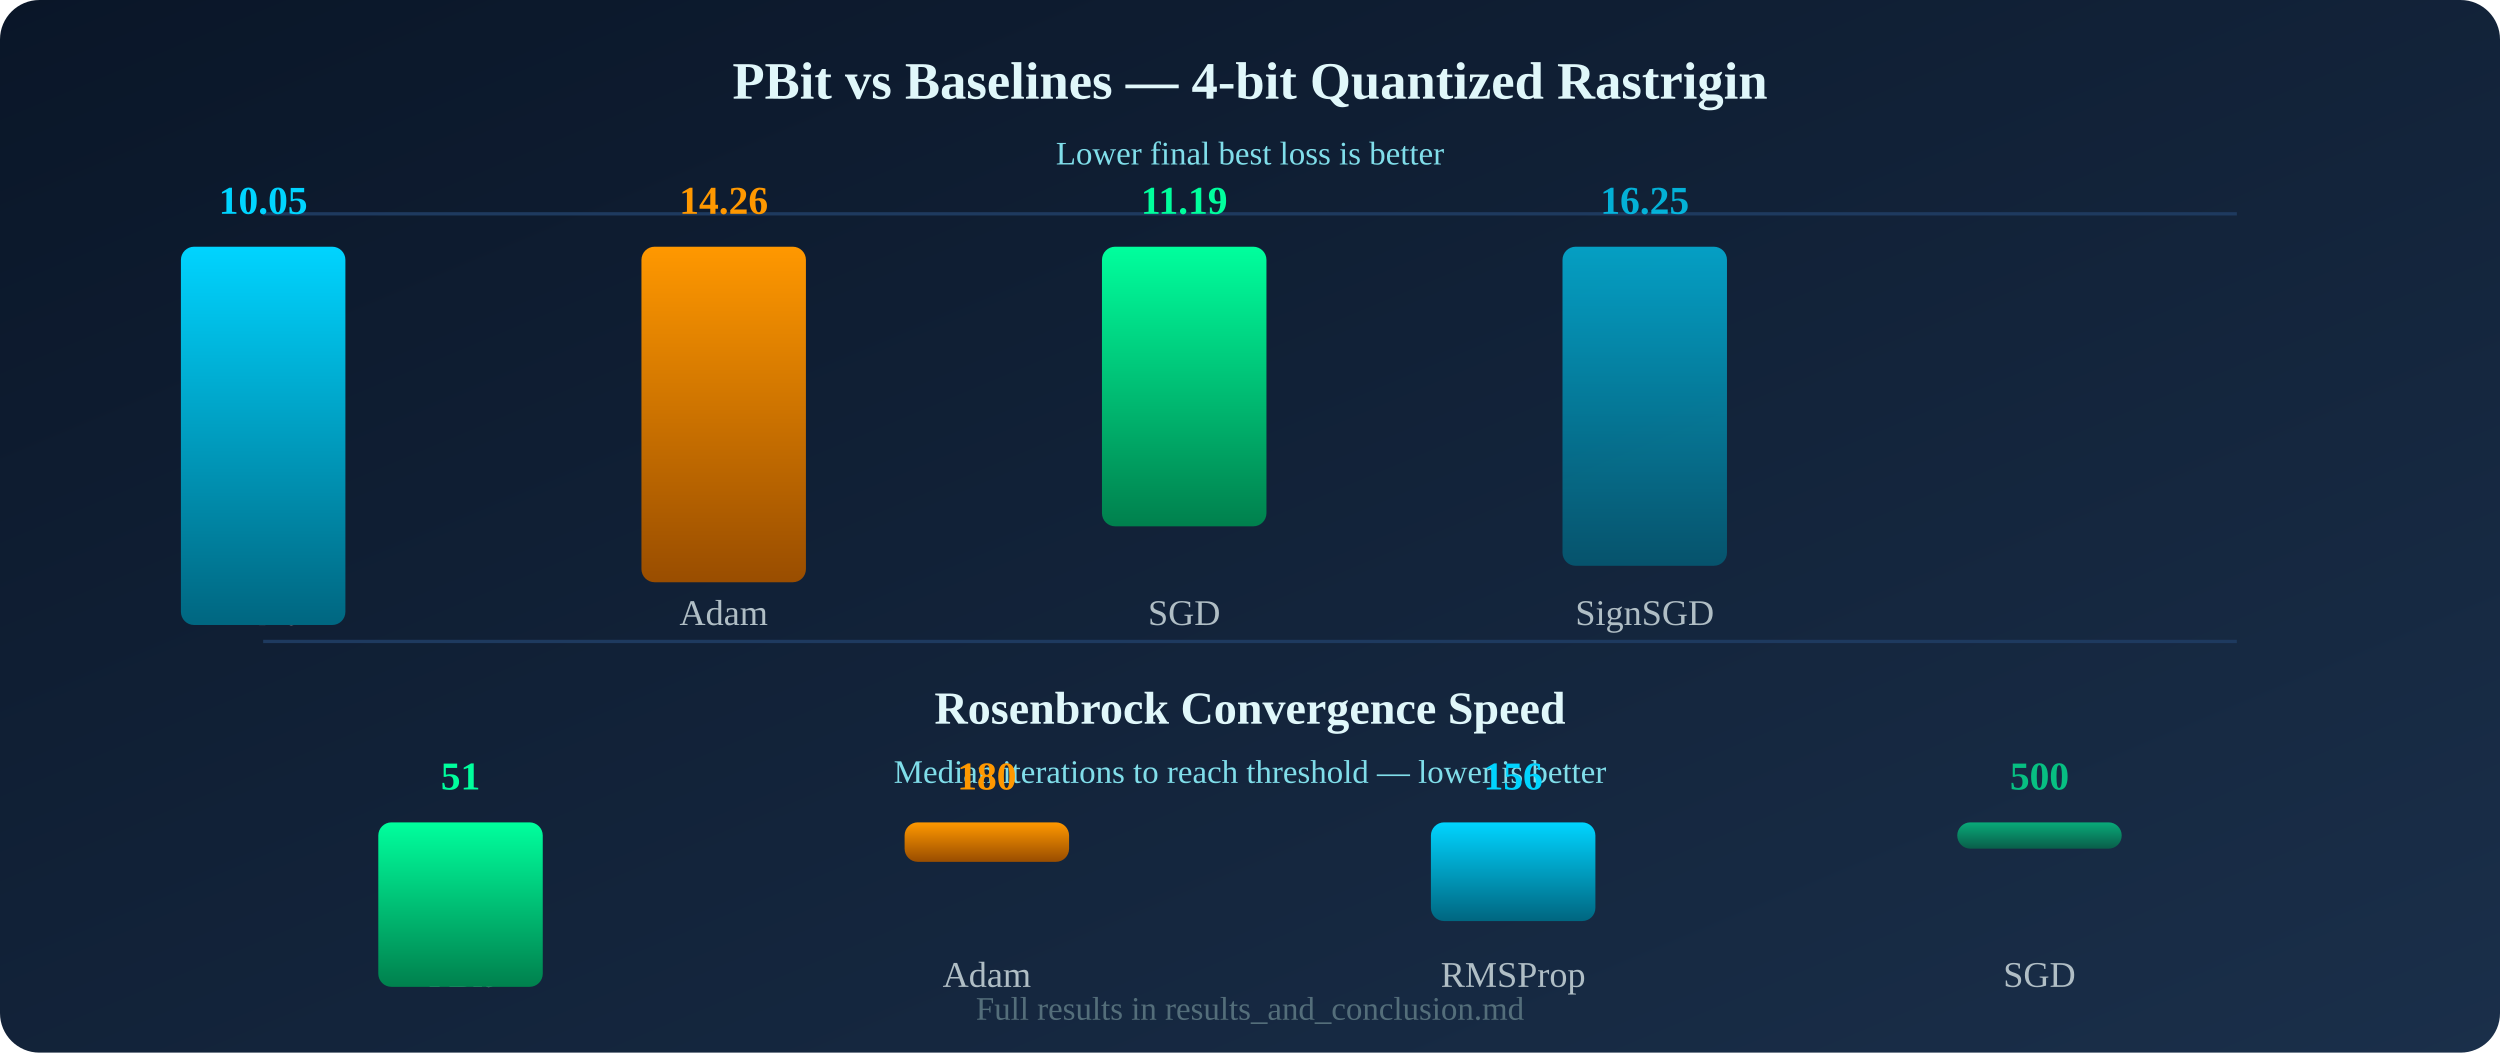
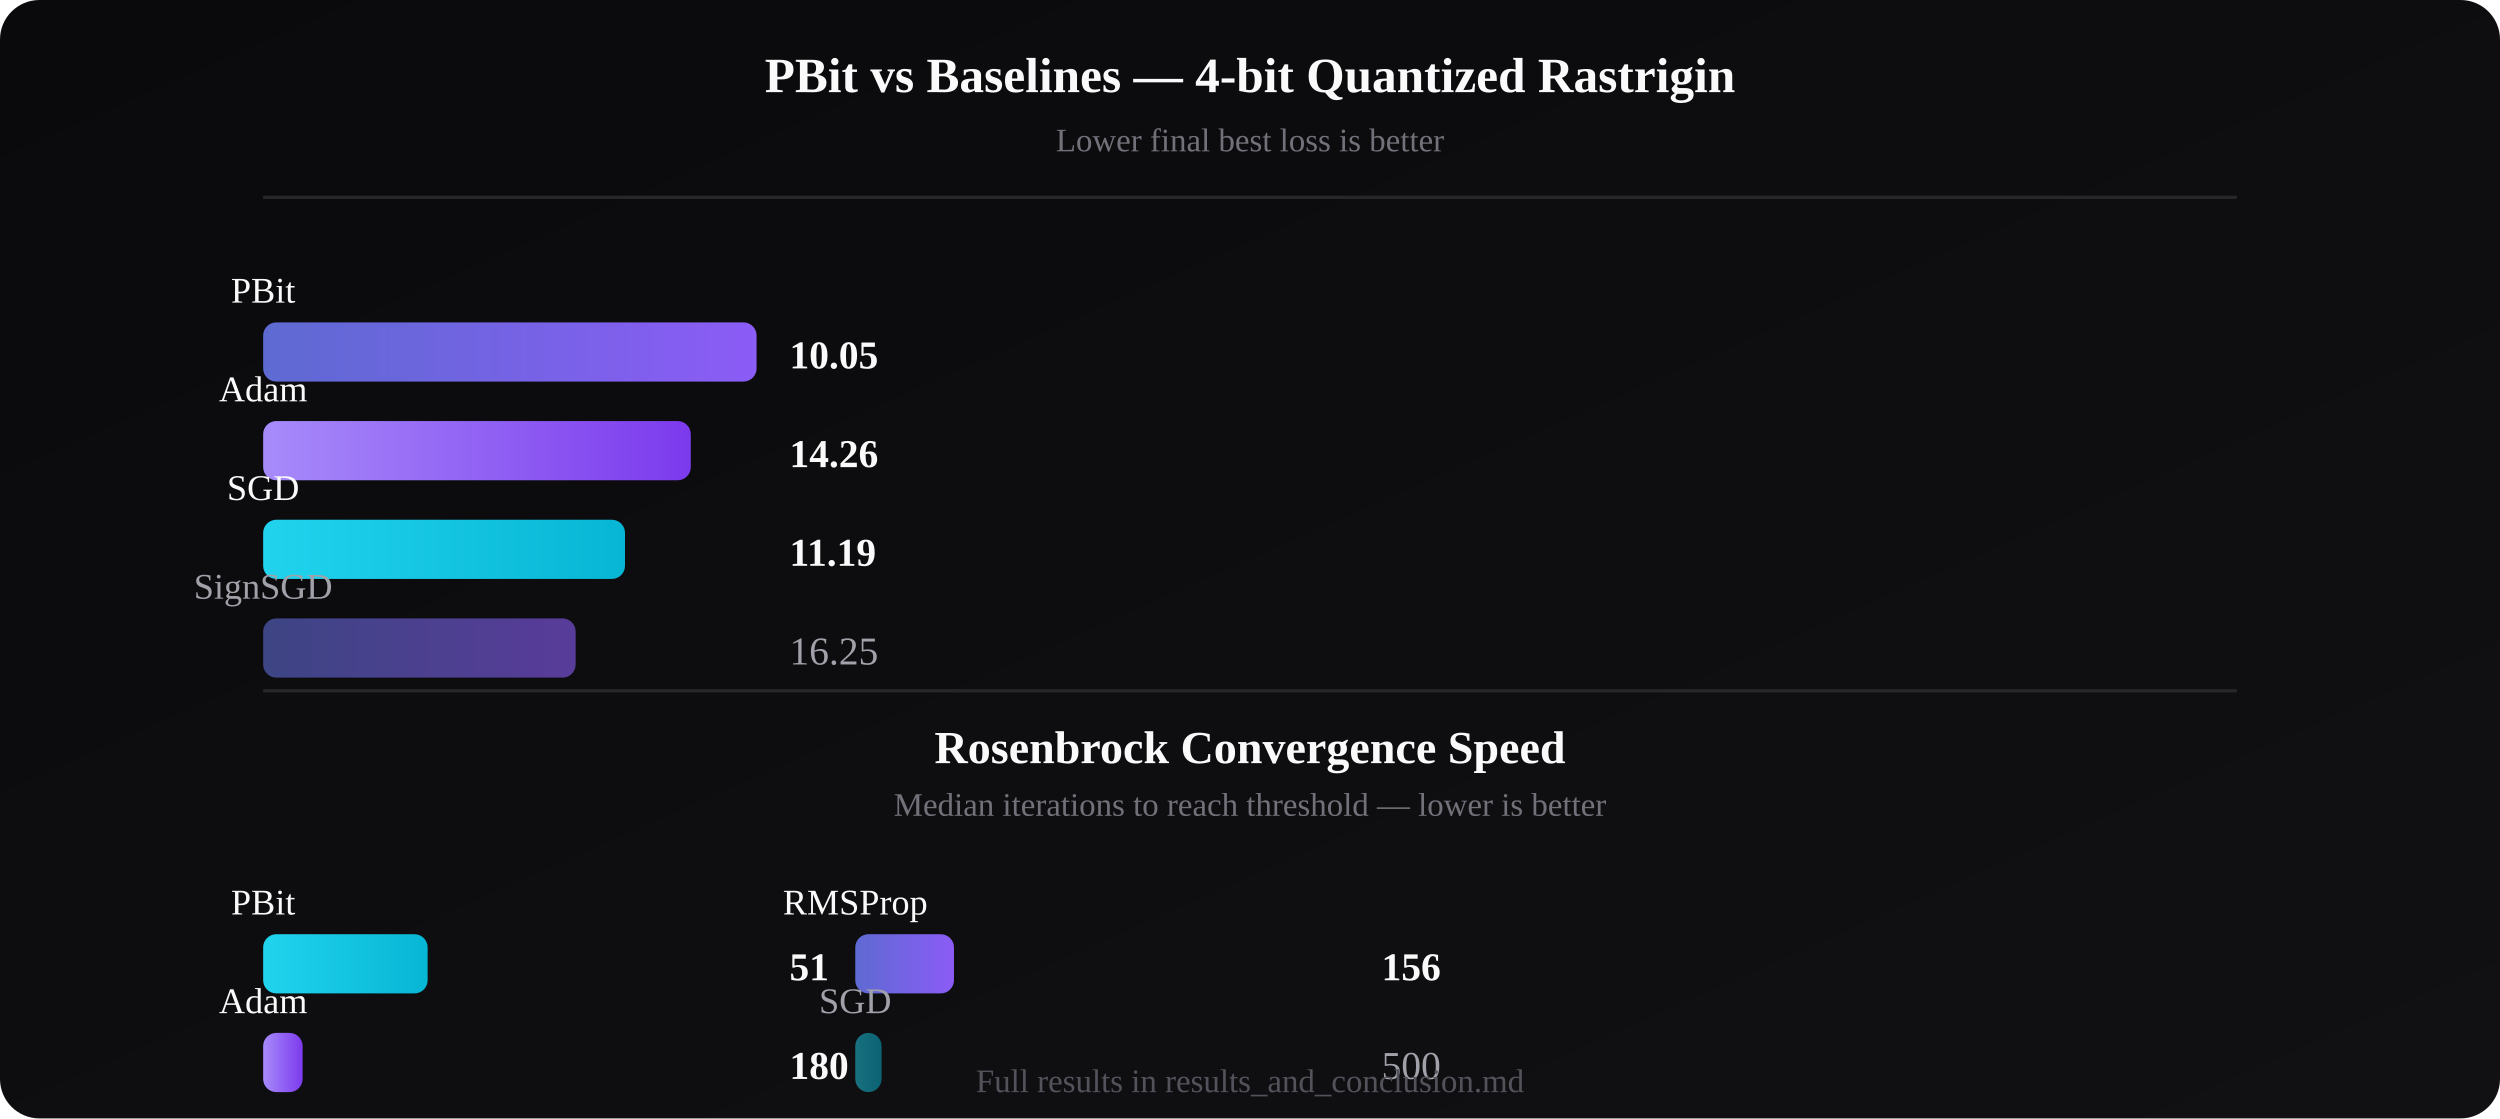
- <svg xmlns="http://www.w3.org/2000/svg" width="760" height="320" viewBox="0 0 760 320">
+ <svg xmlns="http://www.w3.org/2000/svg" width="760" height="340" viewBox="0 0 760 340" role="img" aria-labelledby="benchTitle benchDesc">
  <defs>
    <linearGradient id="bg2" x1="0%" y1="0%" x2="100%" y2="100%">
-       <stop offset="0%" stop-color="#0a1628" />
-       <stop offset="100%" stop-color="#1a2f4a" />
+       <stop offset="0%" stop-color="#0a0a0c" />
+       <stop offset="100%" stop-color="#111114" />
    </linearGradient>
-     <linearGradient id="bar1" x1="0%" y1="0%" x2="0%" y2="100%">
-       <stop offset="0%" stop-color="#00d4ff" />
-       <stop offset="100%" stop-color="#006680" />
+     <linearGradient id="bar1" x1="0%" y1="0%" x2="100%" y2="0%">
+       <stop offset="0%" stop-color="#5e6ad2" />
+       <stop offset="100%" stop-color="#8b5cf6" />
    </linearGradient>
-     <linearGradient id="bar2" x1="0%" y1="0%" x2="0%" y2="100%">
-       <stop offset="0%" stop-color="#00ff9d" />
-       <stop offset="100%" stop-color="#00804d" />
+     <linearGradient id="bar2" x1="0%" y1="0%" x2="100%" y2="0%">
+       <stop offset="0%" stop-color="#22d3ee" />
+       <stop offset="100%" stop-color="#06b6d4" />
    </linearGradient>
-     <linearGradient id="bar3" x1="0%" y1="0%" x2="0%" y2="100%">
-       <stop offset="0%" stop-color="#ff9800" />
-       <stop offset="100%" stop-color="#994d00" />
+     <linearGradient id="bar3" x1="0%" y1="0%" x2="100%" y2="0%">
+       <stop offset="0%" stop-color="#a78bfa" />
+       <stop offset="100%" stop-color="#7c3aed" />
    </linearGradient>
  </defs>
-   <rect width="760" height="320" fill="url(#bg2)" rx="12" />
-   <text x="380" y="30" text-anchor="middle" fill="#e0f7fa" font-size="16" font-weight="bold">
+   <rect width="760" height="340" fill="url(#bg2)" rx="12" />
+   <text x="380" y="28" text-anchor="middle" fill="#fafafa" font-size="15" font-weight="600">
    PBit vs Baselines — 4-bit Quantized Rastrigin
  </text>
-   <text x="380" y="50" text-anchor="middle" fill="#80deea" font-size="10">
+   <text x="380" y="46" text-anchor="middle" fill="#71717a" font-size="10">
    Lower final best loss is better
  </text>
-   <line x1="80" y1="65" x2="680" y2="65" stroke="#1e3a5f" stroke-width="1" />
-   <g transform="translate(80, 75)">
-     <text x="0" y="115" text-anchor="middle" fill="#b0bec5" font-size="11">PBit</text>
-     <rect x="-25" y="0" width="50" height="115" fill="url(#bar1)" rx="4">
-       <animate attributeName="height" values="0;115;115" dur="1.5s" fill="freeze" />
-       <animate attributeName="y" values="115;0;0" dur="1.5s" fill="freeze" />
-     </rect>
-     <text x="0" y="-10" text-anchor="middle" fill="#00d4ff" font-size="12" font-weight="bold">10.05</text>
+   <line x1="80" y1="60" x2="680" y2="60" stroke="#27272a" stroke-width="1" />
+   <g transform="translate(80, 80)">
+     <text x="0" y="12" text-anchor="middle" fill="#fafafa" font-size="11" font-weight="500">PBit</text>
+     <rect x="0" y="18" width="150" height="18" fill="url(#bar1)" rx="4" />
+     <text x="160" y="32" text-anchor="start" fill="#fafafa" font-size="12" font-weight="600">10.05</text>
  </g>
-   <g transform="translate(220, 75)">
-     <text x="0" y="115" text-anchor="middle" fill="#b0bec5" font-size="11">Adam</text>
-     <rect x="-25" y="0" width="50" height="102" fill="url(#bar3)" rx="4">
-       <animate attributeName="height" values="0;102;102" dur="1.5s" fill="freeze" begin="0.3s" />
-       <animate attributeName="y" values="115;13;13" dur="1.5s" fill="freeze" begin="0.3s" />
-     </rect>
-     <text x="0" y="-10" text-anchor="middle" fill="#ff9800" font-size="12" font-weight="bold">14.26</text>
+   <g transform="translate(80, 110)">
+     <text x="0" y="12" text-anchor="middle" fill="#fafafa" font-size="11" font-weight="500">Adam</text>
+     <rect x="0" y="18" width="130" height="18" fill="url(#bar3)" rx="4" />
+     <text x="160" y="32" text-anchor="start" fill="#fafafa" font-size="12" font-weight="600">14.26</text>
  </g>
-   <g transform="translate(360, 75)">
-     <text x="0" y="115" text-anchor="middle" fill="#b0bec5" font-size="11">SGD</text>
-     <rect x="-25" y="0" width="50" height="85" fill="url(#bar2)" rx="4">
-       <animate attributeName="height" values="0;85;85" dur="1.5s" fill="freeze" begin="0.6s" />
-       <animate attributeName="y" values="115;30;30" dur="1.5s" fill="freeze" begin="0.6s" />
-     </rect>
-     <text x="0" y="-10" text-anchor="middle" fill="#00ff9d" font-size="12" font-weight="bold">11.19</text>
+   <g transform="translate(80, 140)">
+     <text x="0" y="12" text-anchor="middle" fill="#fafafa" font-size="11" font-weight="500">SGD</text>
+     <rect x="0" y="18" width="110" height="18" fill="url(#bar2)" rx="4" />
+     <text x="160" y="32" text-anchor="start" fill="#fafafa" font-size="12" font-weight="600">11.19</text>
  </g>
-   <g transform="translate(500, 75)">
-     <text x="0" y="115" text-anchor="middle" fill="#b0bec5" font-size="11">SignSGD</text>
-     <rect x="-25" y="0" width="50" height="97" fill="url(#bar1)" rx="4" opacity="0.7">
-       <animate attributeName="height" values="0;97;97" dur="1.5s" fill="freeze" begin="0.9s" />
-       <animate attributeName="y" values="115;18;18" dur="1.5s" fill="freeze" begin="0.9s" />
-     </rect>
-     <text x="0" y="-10" text-anchor="middle" fill="#00d4ff" font-size="12" font-weight="bold" opacity="0.8">16.25</text>
+   <g transform="translate(80, 170)">
+     <text x="0" y="12" text-anchor="middle" fill="#a1a1aa" font-size="11" font-weight="500">SignSGD</text>
+     <rect x="0" y="18" width="95" height="18" fill="url(#bar1)" rx="4" opacity="0.6" />
+     <text x="160" y="32" text-anchor="start" fill="#a1a1aa" font-size="12" font-weight="500">16.25</text>
  </g>
-   <line x1="80" y1="195" x2="680" y2="195" stroke="#1e3a5f" stroke-width="1" />
-   <text x="380" y="220" text-anchor="middle" fill="#e0f7fa" font-size="14" font-weight="bold">
+   <line x1="80" y1="210" x2="680" y2="210" stroke="#27272a" stroke-width="1" />
+   <text x="380" y="232" text-anchor="middle" fill="#fafafa" font-size="14" font-weight="600">
    Rosenbrock Convergence Speed
  </text>
-   <text x="380" y="238" text-anchor="middle" fill="#80deea" font-size="10">
+   <text x="380" y="248" text-anchor="middle" fill="#71717a" font-size="10">
    Median iterations to reach threshold — lower is better
  </text>
-   <g transform="translate(140, 250)">
-     <text x="0" y="50" text-anchor="middle" fill="#b0bec5" font-size="11">PBit</text>
-     <rect x="-25" y="0" width="50" height="50" fill="url(#bar2)" rx="4">
-       <animate attributeName="height" values="0;50;50" dur="1.2s" fill="freeze" begin="1.2s" />
-       <animate attributeName="y" values="50;0;0" dur="1.2s" fill="freeze" begin="1.2s" />
-     </rect>
-     <text x="0" y="-10" text-anchor="middle" fill="#00ff9d" font-size="12" font-weight="bold">51</text>
+   <g transform="translate(80, 266)">
+     <text x="0" y="12" text-anchor="middle" fill="#fafafa" font-size="11" font-weight="500">PBit</text>
+     <rect x="0" y="18" width="50" height="18" fill="url(#bar2)" rx="4" />
+     <text x="160" y="32" text-anchor="start" fill="#fafafa" font-size="12" font-weight="600">51</text>
  </g>
-   <g transform="translate(300, 250)">
-     <text x="0" y="50" text-anchor="middle" fill="#b0bec5" font-size="11">Adam</text>
-     <rect x="-25" y="0" width="50" height="12" fill="url(#bar3)" rx="4">
-       <animate attributeName="height" values="0;12;12" dur="1.2s" fill="freeze" begin="1.5s" />
-       <animate attributeName="y" values="50;38;38" dur="1.2s" fill="freeze" begin="1.5s" />
-     </rect>
-     <text x="0" y="-10" text-anchor="middle" fill="#ff9800" font-size="12" font-weight="bold">180</text>
+   <g transform="translate(80, 296)">
+     <text x="0" y="12" text-anchor="middle" fill="#fafafa" font-size="11" font-weight="500">Adam</text>
+     <rect x="0" y="18" width="12" height="18" fill="url(#bar3)" rx="4" />
+     <text x="160" y="32" text-anchor="start" fill="#fafafa" font-size="12" font-weight="600">180</text>
  </g>
-   <g transform="translate(460, 250)">
-     <text x="0" y="50" text-anchor="middle" fill="#b0bec5" font-size="11">RMSProp</text>
-     <rect x="-25" y="0" width="50" height="30" fill="url(#bar1)" rx="4">
-       <animate attributeName="height" values="0;30;30" dur="1.2s" fill="freeze" begin="1.8s" />
-       <animate attributeName="y" values="50;20;20" dur="1.2s" fill="freeze" begin="1.8s" />
-     </rect>
-     <text x="0" y="-10" text-anchor="middle" fill="#00d4ff" font-size="12" font-weight="bold">156</text>
+   <g transform="translate(260, 266)">
+     <text x="0" y="12" text-anchor="middle" fill="#fafafa" font-size="11" font-weight="500">RMSProp</text>
+     <rect x="0" y="18" width="30" height="18" fill="url(#bar1)" rx="4" />
+     <text x="160" y="32" text-anchor="start" fill="#fafafa" font-size="12" font-weight="600">156</text>
  </g>
-   <g transform="translate(620, 250)">
-     <text x="0" y="50" text-anchor="middle" fill="#b0bec5" font-size="11">SGD</text>
-     <rect x="-25" y="0" width="50" height="8" fill="url(#bar2)" rx="4" opacity="0.6">
-       <animate attributeName="height" values="0;8;8" dur="1.2s" fill="freeze" begin="2.1s" />
-       <animate attributeName="y" values="50;42;42" dur="1.2s" fill="freeze" begin="2.1s" />
-     </rect>
-     <text x="0" y="-10" text-anchor="middle" fill="#00ff9d" font-size="12" font-weight="bold" opacity="0.7">500</text>
+   <g transform="translate(260, 296)">
+     <text x="0" y="12" text-anchor="middle" fill="#a1a1aa" font-size="11" font-weight="500">SGD</text>
+     <rect x="0" y="18" width="8" height="18" fill="url(#bar2)" rx="4" opacity="0.5" />
+     <text x="160" y="32" text-anchor="start" fill="#a1a1aa" font-size="12" font-weight="500">500</text>
  </g>
-   <text x="380" y="310" text-anchor="middle" fill="#546e7a" font-size="10">
+   <text x="380" y="332" text-anchor="middle" fill="#52525b" font-size="10">
    Full results in results_and_conclusion.md
  </text>
</svg>
